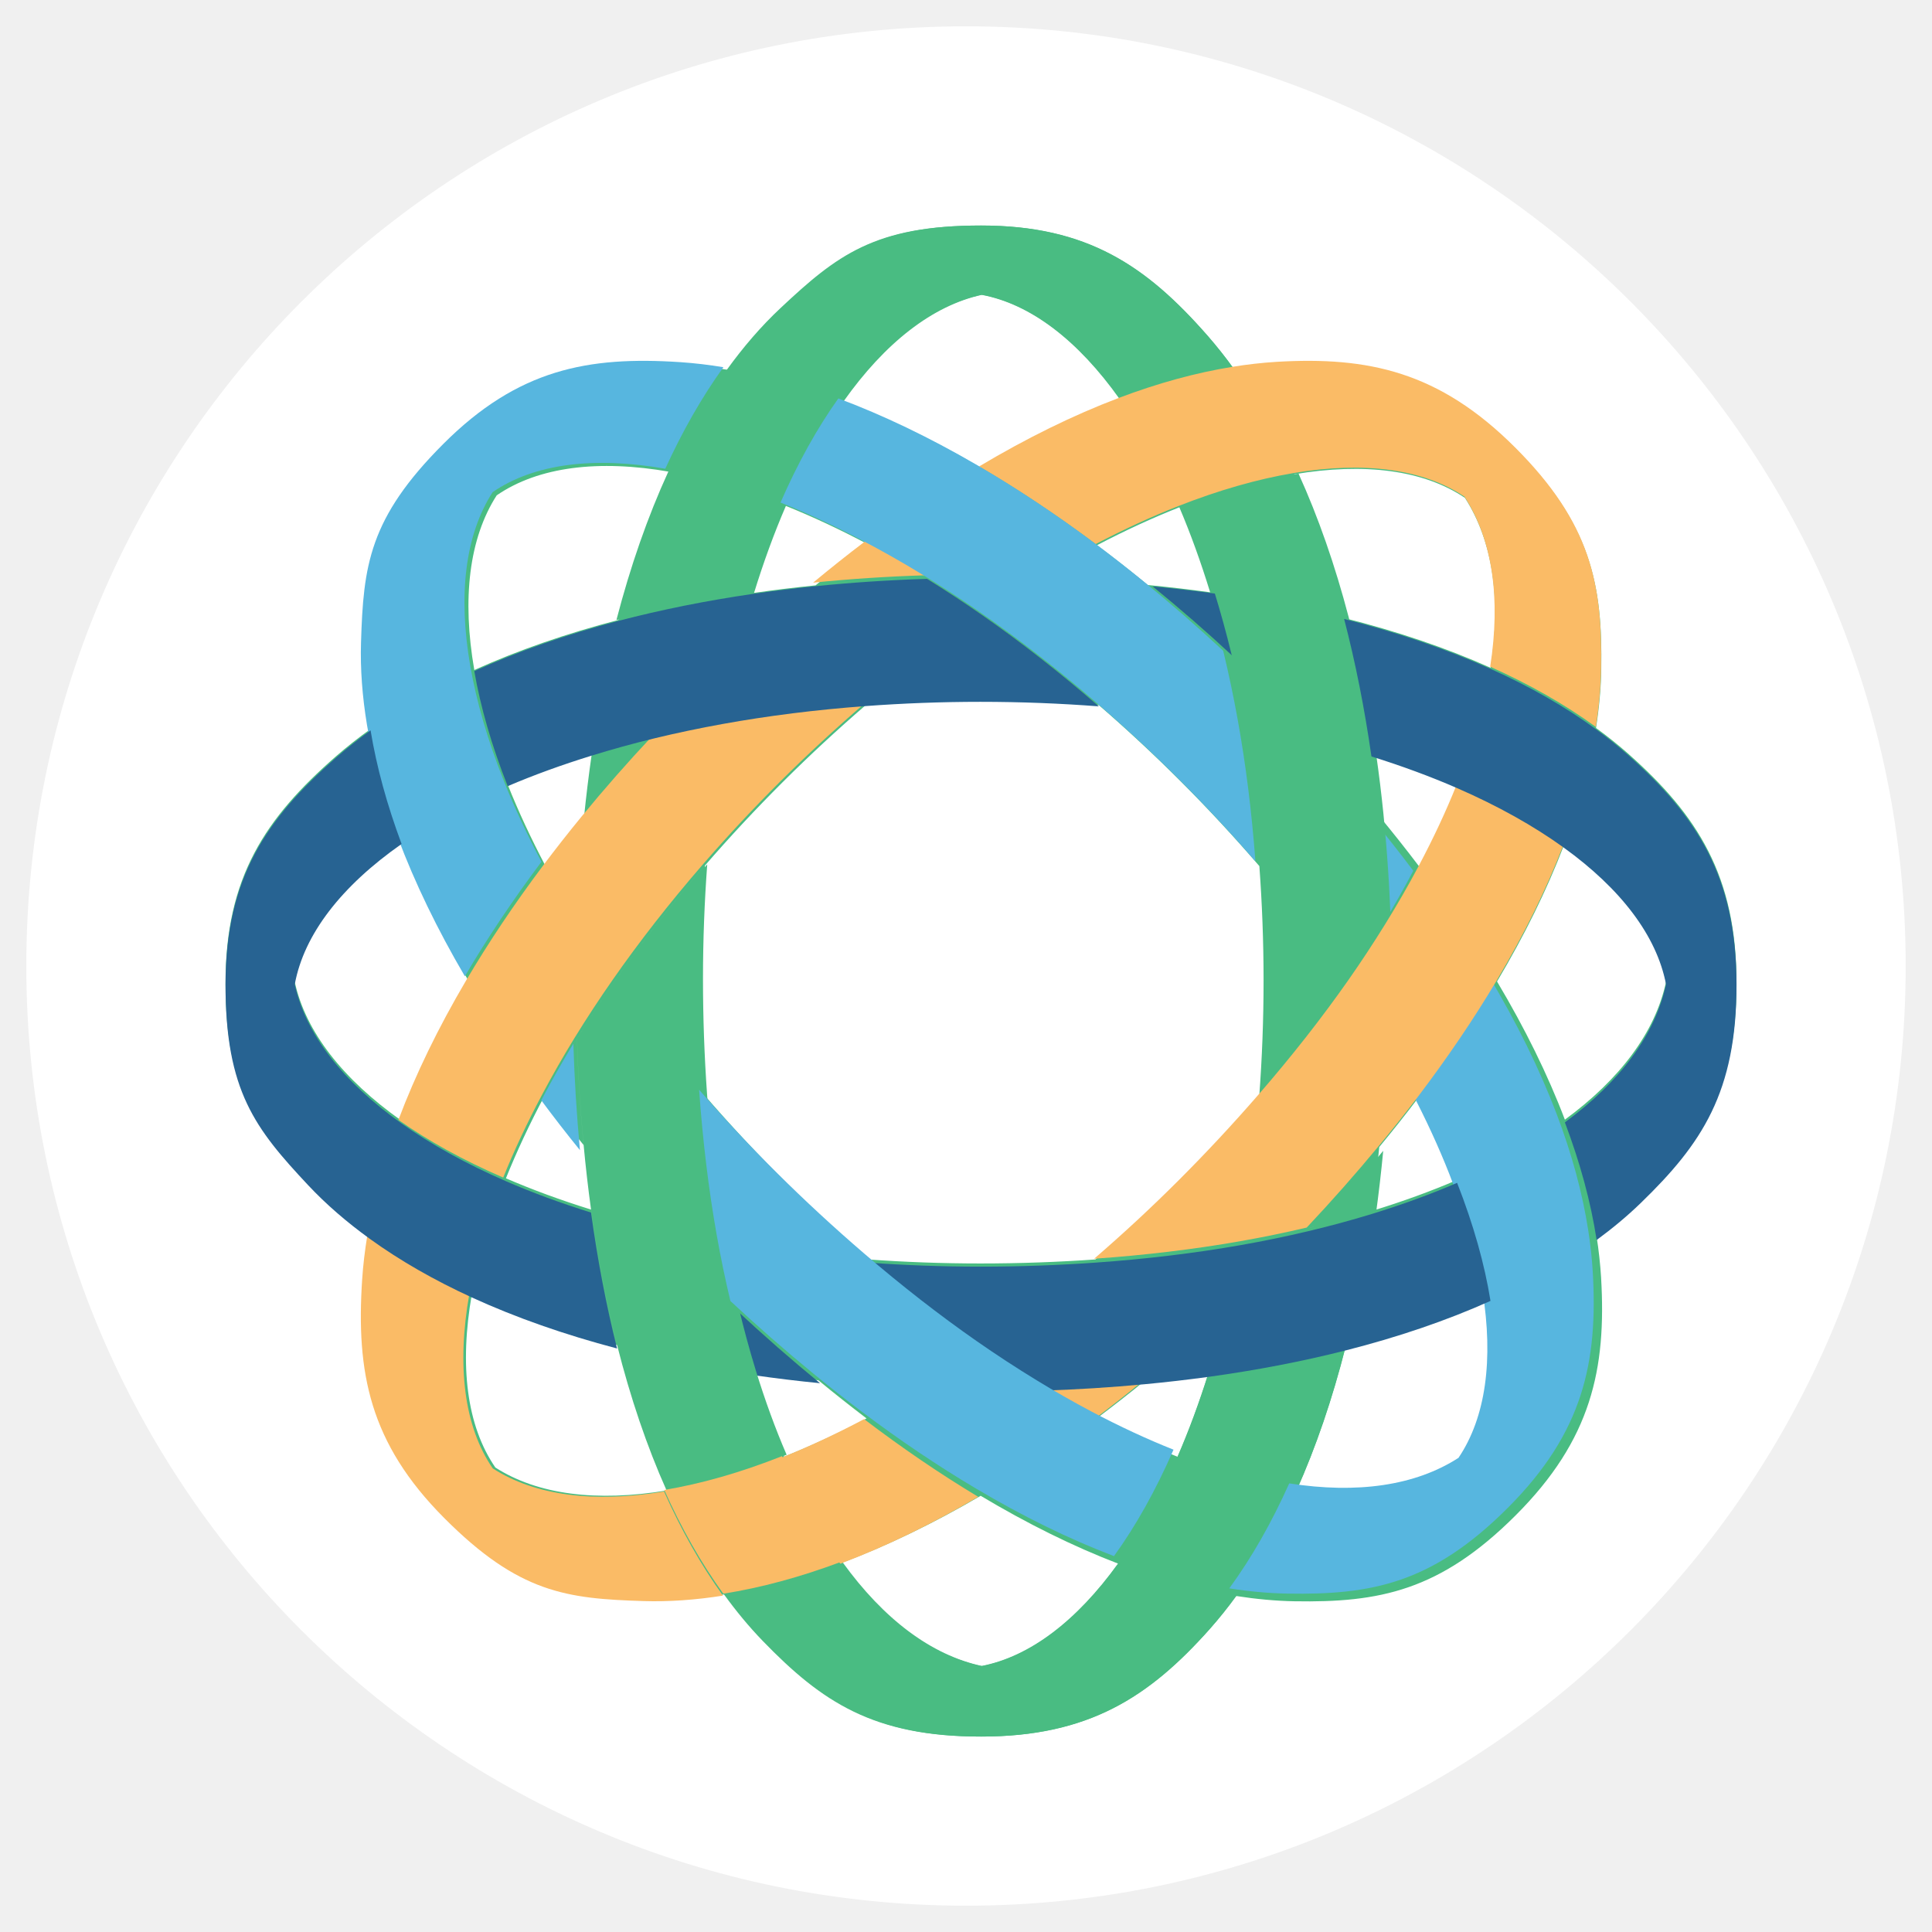
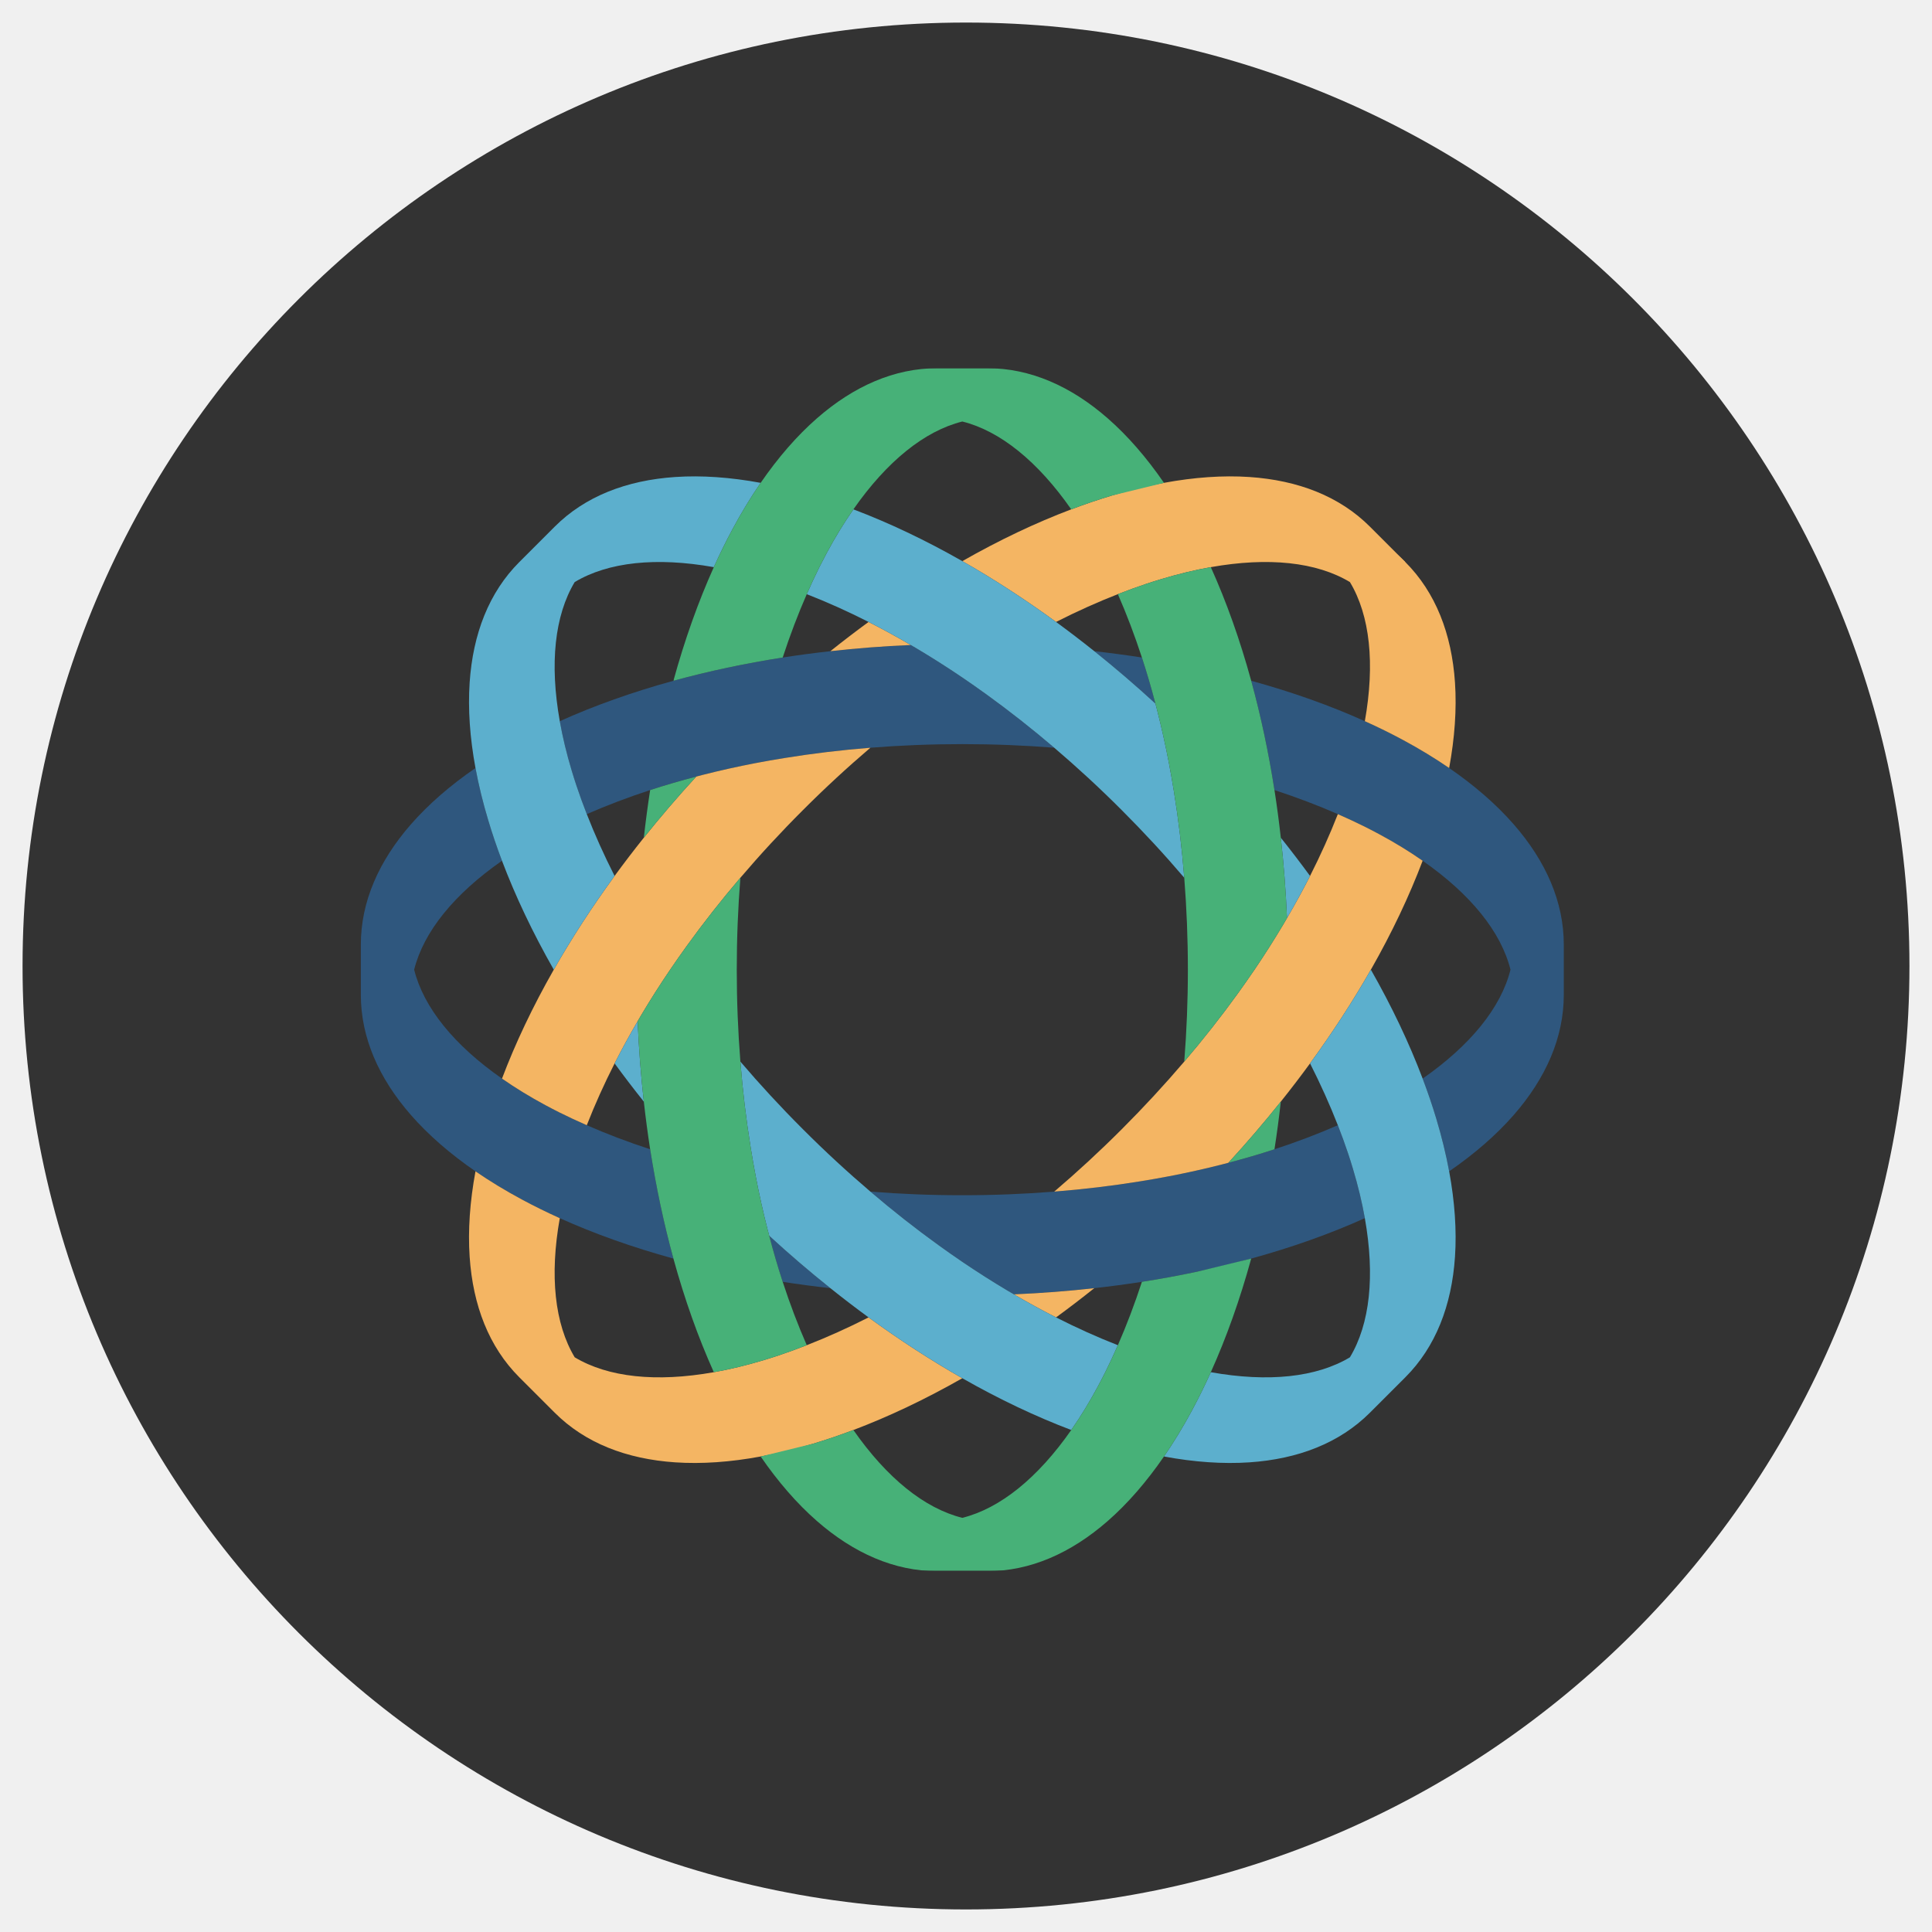
- <svg xmlns="http://www.w3.org/2000/svg" xmlns:xlink="http://www.w3.org/1999/xlink" width="257" height="257" viewBox="0 0 257 257">
+ <svg xmlns="http://www.w3.org/2000/svg" xmlns:xlink="http://www.w3.org/1999/xlink" width="257px" height="257px" viewBox="0 0 257 257" version="1.1">
  <defs>
-     <circle id="a" cx="128.5" cy="128.5" r="125" />
+     <circle id="path-1" cx="128.5" cy="128.5" r="125.5" />
+     <polygon id="path-3" points="0.579 0.979 77.439 0.979 77.439 160.94 0.579 160.94" />
  </defs>
-   <g fill="none" fill-rule="evenodd">
-     <circle cx="128" cy="128" r="125" fill="#FFF" transform="translate(.5 .5)" />
-     <mask id="b" fill="#fff">
-       <use xlink:href="#a" />
+   <g id="closeio/logo" stroke="none" stroke-width="1" fill="none" fill-rule="evenodd">
+     <mask id="mask-2" fill="white">
+       <use xlink:href="#path-1" />
    </mask>
-     <g fill-rule="nonzero" mask="url(#b)">
-       <path fill="#49BC82" d="M182.476 161.088c.393-2.83.725-5.667.996-8.51-2.995 3.627-6.178 7.236-9.538 10.81 2.96-.696 5.81-1.465 8.542-2.3zm-103.763-60.76c-.405 2.804-.748 5.618-1.03 8.438 3.017-3.683 6.155-7.263 9.41-10.736-2.817.678-5.61 1.445-8.38 2.298zm105.66 22.683c1.562-2.522 3.04-5.095 4.433-7.715-1.748-2.307-3.545-4.575-5.392-6.804.485 4.83.805 9.67.96 14.52zM72.47 145.703c1.647 2.207 3.367 4.412 5.16 6.608-.44-4.693-.733-9.4-.878-14.11-1.504 2.456-2.933 4.958-4.283 7.503zm88.296 36.976c-1.242 3.957-2.612 7.673-4.104 11.112-2.368 5.46-5.027 10.224-7.898 14.218-5.45 7.583-11.66 12.36-18.116 13.613-6.8-1.463-13.11-6.27-18.547-13.784-5.345 2.007-10.567 3.432-15.596 4.225 1.623 2.25 3.34 4.334 5.162 6.22 7.827 8.102 14.66 12.72 28.898 12.72s22.3-5.228 30.38-14.32c1.238-1.402 2.408-2.862 3.505-4.375 3-4.113 5.67-8.812 8.002-14.02 2.59-5.787 4.762-12.196 6.52-19.102-5.75 1.454-11.84 2.62-18.206 3.495zm-.12-138.02C152.51 35.358 144.635 30 130.565 30s-19.075 3.96-26.54 10.977c-2.546 2.394-4.922 5.156-7.133 8.228-2.88 4.003-5.47 8.548-7.76 13.56-2.722 5.957-5.017 12.567-6.87 19.704 5.703-1.49 11.738-2.694 18.045-3.603 1.273-4.127 2.688-7.997 4.235-11.567 2.3-5.312 4.882-9.968 7.67-13.908 5.51-7.784 11.83-12.742 18.437-14.18 6.552 1.217 12.852 6.098 18.36 13.878 5.15-1.95 10.185-3.34 15.054-4.128-1.072-1.485-2.21-2.92-3.413-4.303v-.002zm.33 34.13c-2.718-.376-5.485-.7-8.297-.97 3.623 2.975 7.15 6.068 10.57 9.275-.67-2.79-1.43-5.56-2.273-8.304zm-60.76 103.765c2.833.41 5.717.764 8.652 1.056-3.762-3.107-7.423-6.334-10.975-9.677.68 2.898 1.455 5.773 2.324 8.62zm112.768-12.598c-.113-1.814-.31-3.622-.592-5.417-.774-5.036-2.198-10.253-4.226-15.593-2.283-6.008-5.324-12.167-9.027-18.385-3.03 5.097-6.51 10.233-10.39 15.358 1.977 3.775 3.677 7.466 5.08 11.042 2.18 5.54 3.66 10.797 4.44 15.65 1.465 9.14.44 16.845-3.215 22.263-5.788 3.737-13.556 4.82-22.603 3.412-2.332 5.208-5.002 9.907-8.003 14.02 2.634.41 5.223.655 7.748.7 11.264.194 19.363-1.373 29.43-11.44 10.068-10.068 12.07-19.467 11.356-31.61zM91.137 48.53c-12.33-.822-21.687.956-31.636 10.906-9.948 9.95-10.688 16.286-11.003 26.527-.11 3.542.17 7.227.798 11.015.805 4.864 2.196 9.904 4.127 15.06 2.265 6.048 5.272 12.253 8.945 18.516 2.985-5.08 6.406-10.196 10.226-15.294-1.957-3.715-3.654-7.355-5.056-10.882-2.14-5.378-3.614-10.49-4.444-15.25-1.65-9.475-.698-17.513 2.98-23.237 5.546-3.807 13.547-4.795 23.058-3.124 2.29-5.013 4.882-9.558 7.763-13.56-1.907-.317-3.827-.543-5.756-.677zm92.28 59.96c-.277-2.726-.603-5.412-.982-8.05-.914-6.375-2.13-12.473-3.636-18.23-1.806-6.908-4.026-13.323-6.65-19.122-4.748.802-9.873 2.265-15.27 4.39 1.493 3.5 2.86 7.286 4.098 11.31.843 2.744 1.602 5.514 2.274 8.305.708 2.937 1.345 5.982 1.91 9.126 1.075 5.99 1.875 12.342 2.363 18.993.36 4.915.56 9.983.56 15.203 0 5.264-.202 10.37-.57 15.32 4.415-5.095 8.397-10.178 11.905-15.19 1.724-2.463 3.376-4.976 4.954-7.535-.154-4.848-.474-9.69-.958-14.52zm-83.2 74.063c-.87-2.847-1.645-5.722-2.326-8.62-.667-2.838-1.276-5.77-1.81-8.804-1.073-6.1-1.857-12.594-2.333-19.41-.357-5.092-.535-10.197-.536-15.304 0-5.255.202-10.348.564-15.28-4.426 5.112-8.406 10.23-11.93 15.29-1.773 2.54-3.47 5.133-5.092 7.773.15 4.806.445 9.516.88 14.11.274 2.91.6 5.78.988 8.59.87 6.297 2.027 12.324 3.464 18.017 1.768 7 3.965 13.492 6.585 19.35 4.862-.81 10.105-2.3 15.627-4.49-1.492-3.47-2.856-7.222-4.08-11.225zm15.2-110.17c-2.348 1.777-4.657 3.605-6.925 5.483 4.93-.495 9.876-.82 14.828-.97-2.584-1.59-5.22-3.095-7.903-4.512zM65.89 195.208c-3.806-5.543-4.795-13.545-3.123-23.057-5.013-2.288-9.56-4.88-13.56-7.76-.32 1.947-.553 3.87-.678 5.755-.82 12.33.957 21.688 10.906 31.636 9.95 9.95 16.286 10.69 26.528 11.005 3.394.105 6.918-.15 10.54-.722-2.933-4.06-5.548-8.682-7.835-13.796-9.276 1.54-17.147.56-22.78-3.06zm49.383-6.525c-3.75 1.977-7.42 3.683-10.976 5.094 2.317 5.387 4.938 10.1 7.804 14.06 5.996-2.25 12.145-5.23 18.35-8.862-5.038-3.01-10.112-6.454-15.177-10.292zm30.553.038c2.197-1.643 4.36-3.333 6.484-5.068-4.496.424-9.104.714-13.805.866 2.396 1.477 4.837 2.878 7.32 4.203zm-41.53 5.057c-5.52 2.19-10.765 3.68-15.627 4.49 2.286 5.114 4.9 9.736 7.834 13.796 5.03-.795 10.25-2.22 15.597-4.225-2.865-3.962-5.487-8.674-7.803-14.06zm97.267-134.124c-10.066-10.066-19.465-12.07-31.607-11.356-1.975.123-3.94.345-5.893.666-4.87.788-9.906 2.176-15.055 4.128-6.063 2.3-12.28 5.37-18.554 9.116 5.14 3.006 10.315 6.458 15.474 10.318 3.743-1.96 7.406-3.646 10.952-5.044 5.396-2.127 10.52-3.59 15.27-4.39 9.34-1.577 17.215-.58 22.722 3.137 3.738 5.788 4.82 13.556 3.412 22.603 5.208 2.332 9.907 5 14.02 8.003.413-2.635.656-5.225.7-7.75.195-11.264-1.372-19.362-11.44-29.43zm-7.774 44.966c-1.384 3.463-3.05 7.03-4.984 10.676-1.393 2.62-2.87 5.193-4.432 7.716-1.58 2.56-3.23 5.072-4.954 7.535-3.51 5.012-7.49 10.095-11.905 15.19-3.416 3.943-6.972 7.763-10.662 11.452-3.583 3.582-7.296 7.033-11.13 10.345 6.785-.474 13.253-1.254 19.33-2.32 2.978-.523 5.94-1.13 8.88-1.825 3.295-3.5 6.476-7.106 9.54-10.81 1.806-2.184 3.566-4.404 5.278-6.662 3.88-5.124 7.36-10.26 10.39-15.357 3.627-6.1 6.61-12.143 8.868-18.043-3.993-2.87-8.757-5.53-14.22-7.898zm-97.647-8.487c-3.034.545-6.052 1.177-9.05 1.897-3.255 3.473-6.393 7.053-9.41 10.736-1.743 2.128-3.44 4.294-5.09 6.494-3.82 5.098-7.24 10.214-10.227 15.293-3.68 6.26-6.7 12.468-8.973 18.517 3.94 2.788 8.595 5.37 13.908 7.672 1.435-3.576 3.168-7.27 5.17-11.04 1.35-2.544 2.778-5.047 4.282-7.503 1.622-2.64 3.32-5.233 5.092-7.773 3.524-5.06 7.504-10.18 11.93-15.29 6.615-7.64 13.78-14.787 21.44-21.38-6.68.49-13.057 1.293-19.07 2.376zm120.536 4.202c-1.402-1.236-2.862-2.405-4.376-3.502-4.113-3.003-8.812-5.672-14.02-8.004-5.893-2.64-12.432-4.845-19.485-6.62 1.504 5.757 2.72 11.855 3.635 18.23 4.047 1.26 7.846 2.657 11.354 4.18 5.46 2.367 10.225 5.026 14.218 7.896 7.582 5.45 12.36 11.662 13.612 18.117-1.442 6.702-6.126 12.93-13.454 18.312 2.028 5.34 3.452 10.557 4.226 15.593 2.122-1.553 4.095-3.19 5.887-4.923 8.102-7.826 12.72-14.66 12.72-28.898s-5.23-22.3-14.322-30.382zM78.62 160.9c-4.033-1.255-7.82-2.644-11.32-4.158-5.312-2.3-9.967-4.884-13.907-7.672-7.784-5.51-12.743-11.83-14.18-18.437 1.233-6.645 6.233-13.03 14.208-18.594-1.93-5.158-3.32-10.198-4.126-15.062-1.603 1.144-3.15 2.364-4.635 3.656-9.302 8.14-14.66 16.013-14.66 30.083 0 14.07 3.958 19.073 10.977 26.54 2.394 2.545 5.156 4.922 8.228 7.132 4.003 2.88 8.548 5.47 13.56 7.76 5.85 2.673 12.33 4.934 19.318 6.767-1.437-5.693-2.594-11.72-3.464-18.018zm52.093-79.156c-2.42-1.684-4.884-3.3-7.393-4.848-5.056.157-10.007.483-14.828.97-2.775.28-5.504.614-8.186 1-6.306.91-12.342 2.115-18.044 3.603-6.926 1.806-13.358 4.03-19.17 6.66.83 4.756 2.305 9.87 4.444 15.248 3.462-1.474 7.202-2.826 11.177-4.05 2.688-.828 5.478-1.6 8.38-2.298 2.915-.702 5.934-1.336 9.05-1.897 6.014-1.083 12.392-1.887 19.07-2.376 4.914-.36 9.983-.56 15.203-.56 5.42 0 10.673.216 15.76.603-5.17-4.478-10.346-8.5-15.462-12.056zm63.118 75.216c-3.506 1.51-7.3 2.89-11.354 4.128-2.82.86-5.67 1.627-8.542 2.3-2.862.675-5.818 1.288-8.88 1.825-6.078 1.067-12.545 1.847-19.332 2.322-4.938.345-10.04.535-15.306.535-5.098 0-10.046-.188-14.84-.528 5.036 4.362 10.062 8.3 15.018 11.776 2.584 1.812 5.222 3.546 7.91 5.2 4.702-.153 9.31-.443 13.806-.867 2.826-.264 5.645-.588 8.456-.972 6.366-.875 12.457-2.04 18.206-3.495 6.982-1.766 13.455-3.958 19.297-6.572-.78-4.853-2.26-10.11-4.44-15.65zm-48.004 31.76c-2.484-1.325-4.925-2.726-7.32-4.202-2.69-1.653-5.328-3.387-7.912-5.2-4.956-3.476-9.982-7.414-15.02-11.777-3.953-3.424-7.783-6.99-11.48-10.687-3.584-3.584-7.035-7.297-10.348-11.132.477 6.816 1.26 13.31 2.334 19.41.534 3.034 1.143 5.966 1.812 8.803 3.553 3.344 7.214 6.57 10.976 9.676 2.1 1.733 4.236 3.425 6.405 5.072 5.064 3.84 10.14 7.283 15.178 10.293 6.194 3.7 12.328 6.74 18.314 9.033 2.87-3.994 5.53-8.758 7.898-14.218-3.514-1.404-7.136-3.1-10.836-5.07zm19.335-92.5c-.546-3.062-1.183-6.105-1.91-9.127-3.42-3.207-6.947-6.3-10.57-9.275-2.212-1.814-4.463-3.58-6.752-5.295-5.16-3.86-10.335-7.312-15.474-10.318-6.17-3.607-12.282-6.572-18.243-8.813-2.787 3.94-5.37 8.596-7.67 13.908 3.524 1.414 7.162 3.12 10.877 5.084 2.6 1.374 5.236 2.87 7.903 4.51 2.444 1.505 4.91 3.126 7.394 4.85 5.116 3.555 10.293 7.578 15.46 12.056 7.63 6.61 14.764 13.766 21.35 21.414-.49-6.652-1.287-13.003-2.364-18.996z" />
-       <path fill="#49BC82" d="M183.002 161.676c.394-2.857.726-5.722.998-8.593-3 3.662-6.19 7.307-9.557 10.917 2.967-.704 5.82-1.48 8.56-2.324M79.03 100.32c-.404 2.832-.748 5.673-1.03 8.52 3.022-3.717 6.167-7.333 9.43-10.84-2.824.685-5.624 1.46-8.4 2.32" />
-       <path fill="#57B6DF" d="M183.58 123.58c1.558-2.534 3.032-5.117 4.42-7.748-1.743-2.316-3.535-4.594-5.376-6.832.483 4.847.802 9.71.957 14.58M72 146.365c1.643 2.216 3.358 4.43 5.146 6.634-.44-4.713-.73-9.438-.875-14.17-1.5 2.468-2.924 4.98-4.27 7.536" />
-       <path fill="#49BC82" d="M160.74 182.68c-1.246 3.955-2.62 7.67-4.117 11.11-2.374 5.46-5.042 10.224-7.92 14.218-5.467 7.583-11.697 12.36-18.172 13.613-6.818-1.463-13.15-6.27-18.6-13.784-5.363 2.007-10.6 3.432-15.645 4.225 1.63 2.25 3.35 4.334 5.177 6.22 7.85 8.102 14.705 12.72 28.985 12.72s22.367-5.228 30.472-14.32c1.24-1.402 2.413-2.862 3.514-4.375 3.01-4.113 5.688-8.812 8.026-14.02 2.597-5.787 4.777-12.196 6.54-19.102-5.766 1.454-11.874 2.62-18.26 3.495m-.12-138.02C152.458 35.358 144.56 30 130.448 30c-14.11 0-19.132 3.96-26.618 10.977-2.556 2.394-4.94 5.156-7.156 8.228-2.89 4.003-5.488 8.548-7.785 13.56-2.73 5.957-5.033 12.567-6.89 19.704 5.72-1.49 11.772-2.694 18.098-3.603 1.277-4.127 2.696-7.997 4.247-11.567 2.307-5.312 4.897-9.968 7.694-13.908 5.523-7.784 11.863-12.742 18.49-14.18 6.572 1.217 12.89 6.098 18.415 13.878 5.165-1.95 10.216-3.34 15.1-4.128-1.077-1.485-2.22-2.92-3.425-4.303" />
-       <path fill="#276392" d="M161.704 78.972c-2.746-.377-5.54-.702-8.38-.972 3.66 2.98 7.22 6.08 10.676 9.293-.68-2.797-1.445-5.572-2.296-8.32m-61.358 103.97c2.86.41 5.774.765 8.738 1.057-3.8-3.112-7.496-6.345-11.084-9.695.687 2.903 1.47 5.784 2.347 8.637" />
-       <path fill="#57B6DF" d="M211.87 169.11c-.112-1.806-.31-3.607-.59-5.395-.77-5.016-2.19-10.212-4.21-15.53-2.273-5.983-5.303-12.117-8.992-18.31-3.018 5.076-6.483 10.192-10.346 15.295 1.968 3.76 3.66 7.437 5.06 10.998 2.17 5.518 3.645 10.753 4.42 15.587 1.46 9.103.44 16.776-3.2 22.172-5.767 3.722-13.505 4.8-22.516 3.398-2.323 5.187-4.983 9.867-7.972 13.963 2.625.41 5.203.653 7.72.697 11.22.194 19.286-1.367 29.314-11.393 10.03-10.027 12.024-19.388 11.312-31.48M90.497 48.175c-12.283-.817-21.602.954-31.513 10.863-9.91 9.908-10.647 16.22-10.96 26.42-.11 3.526.17 7.196.793 10.97.802 4.843 2.188 9.863 4.11 14.998 2.258 6.024 5.253 12.203 8.91 18.44 2.976-5.06 6.383-10.154 10.188-15.23-1.95-3.7-3.64-7.327-5.037-10.84-2.13-5.355-3.6-10.448-4.426-15.186-1.645-9.438-.695-17.443 2.97-23.144 5.522-3.793 13.493-4.776 22.967-3.113 2.28-4.992 4.86-9.518 7.73-13.506-1.9-.316-3.812-.54-5.733-.674" />
-       <path fill="#49BC82" d="M184.037 108.343c-.276-2.723-.603-5.406-.983-8.04-.917-6.367-2.14-12.456-3.65-18.206-1.81-6.9-4.038-13.306-6.67-19.097-4.766.8-9.91 2.262-15.325 4.385 1.497 3.495 2.87 7.276 4.11 11.295.847 2.74 1.608 5.506 2.283 8.293.71 2.934 1.35 5.975 1.916 9.114 1.08 5.984 1.88 12.327 2.372 18.97.36 4.908.56 9.97.56 15.183 0 5.257-.202 10.357-.57 15.3 4.43-5.09 8.426-10.165 11.947-15.17 1.728-2.46 3.386-4.97 4.97-7.526-.155-4.843-.476-9.68-.962-14.5m-83.492 73.963c-.872-2.843-1.65-5.714-2.333-8.608-.67-2.835-1.282-5.762-1.817-8.793-1.077-6.092-1.864-12.576-2.34-19.382-.36-5.088-.54-10.186-.54-15.285 0-5.248.202-10.335.566-15.26-4.442 5.104-8.436 10.216-11.973 15.27-1.78 2.537-3.483 5.126-5.11 7.763.15 4.8.446 9.503.88 14.092.277 2.907.605 5.77.994 8.577.873 6.29 2.034 12.31 3.476 17.995 1.774 6.992 3.98 13.474 6.608 19.323 4.88-.807 10.142-2.296 15.683-4.484-1.496-3.466-2.864-7.21-4.094-11.21" />
-       <path fill="#FABB66" d="M115.092 72c-2.35 1.784-4.66 3.62-6.928 5.506 4.932-.497 9.88-.823 14.834-.975-2.585-1.595-5.222-3.106-7.906-4.53M65.545 195.33c-3.808-5.566-4.797-13.6-3.124-23.15-5.015-2.3-9.562-4.902-13.566-7.795-.318 1.956-.552 3.886-.678 5.78-.82 12.38.96 21.776 10.912 31.765 9.953 9.99 16.293 10.732 26.538 11.05 3.396.104 6.92-.152 10.545-.726-2.933-4.077-5.55-8.718-7.837-13.853-9.28 1.546-17.153.562-22.788-3.072m49.402-6.552c-3.75 1.985-7.423 3.698-10.98 5.115 2.318 5.41 4.94 10.142 7.807 14.12 5.998-2.26 12.15-5.252 18.357-8.9-5.04-3.022-10.115-6.48-15.183-10.334m30.566.038c2.198-1.65 4.36-3.347 6.487-5.09-4.5.426-9.108.717-13.81.87 2.396 1.483 4.838 2.89 7.323 4.22" />
-       <path fill="#FABB66" d="M104.023 193.703c-5.535 2.19-10.79 3.684-15.664 4.492 2.29 5.117 4.912 9.742 7.852 13.805 5.04-.795 10.276-2.22 15.634-4.228-2.873-3.964-5.5-8.68-7.823-14.07m97.495-134.207c-10.09-10.074-19.51-12.08-31.683-11.364-1.978.123-3.95.346-5.906.667-4.882.788-9.93 2.178-15.09 4.13-6.078 2.3-12.31 5.374-18.598 9.122 5.15 3.007 10.34 6.46 15.51 10.323 3.752-1.96 7.423-3.65 10.978-5.047 5.408-2.128 10.545-3.59 15.306-4.393 9.362-1.578 17.255-.58 22.775 3.14 3.748 5.79 4.833 13.563 3.42 22.616 5.22 2.333 9.93 5.004 14.055 8.008.413-2.638.656-5.23.7-7.756.196-11.27-1.375-19.374-11.467-29.447m-7.793 44.994c-1.386 3.464-3.057 7.034-4.995 10.682-1.395 2.622-2.877 5.197-4.442 7.72-1.583 2.56-3.238 5.076-4.966 7.54-3.516 5.016-7.508 10.102-11.932 15.2-3.424 3.946-6.99 7.768-10.687 11.46-3.592 3.585-7.314 7.038-11.158 10.352 6.803-.474 13.285-1.255 19.378-2.322 2.984-.523 5.952-1.132 8.9-1.825 3.302-3.504 6.49-7.11 9.56-10.82 1.812-2.183 3.576-4.405 5.293-6.663 3.888-5.128 7.374-10.268 10.41-15.368 3.638-6.104 6.627-12.15 8.89-18.055-4-2.87-8.776-5.532-14.25-7.9M95.85 95.997c-3.04.545-6.066 1.177-9.07 1.898-3.263 3.475-6.41 7.058-9.433 10.742-1.747 2.13-3.448 4.297-5.103 6.5-3.828 5.1-7.257 10.22-10.25 15.3-3.69 6.267-6.715 12.477-8.994 18.53 3.95 2.79 8.615 5.374 13.94 7.676 1.438-3.577 3.175-7.272 5.18-11.046 1.354-2.546 2.786-5.05 4.294-7.508 1.626-2.64 3.328-5.235 5.104-7.777 3.532-5.064 7.522-10.185 11.958-15.3 6.63-7.645 13.813-14.795 21.49-21.393-6.694.49-13.088 1.295-19.116 2.378" />
-       <path fill="#276392" d="M216.68 100.522c-1.402-1.242-2.862-2.415-4.376-3.515-4.113-3.013-8.812-5.692-14.02-8.032-5.893-2.648-12.432-4.862-19.485-6.642 1.504 5.777 2.72 11.896 3.635 18.293 4.047 1.266 7.846 2.667 11.354 4.194 5.46 2.376 10.225 5.045 14.218 7.925 7.582 5.47 12.36 11.703 13.612 18.18-1.442 6.726-6.126 12.977-13.454 18.377 2.028 5.36 3.452 10.594 4.226 15.648 2.122-1.558 4.095-3.202 5.887-4.94 8.102-7.854 12.72-14.712 12.72-29s-5.23-22.38-14.322-30.488M78.62 161.298c-4.033-1.258-7.82-2.652-11.318-4.172-5.314-2.31-9.97-4.9-13.91-7.7-7.783-5.527-12.742-11.87-14.18-18.5 1.234-6.668 6.234-13.077 14.21-18.66-1.932-5.174-3.323-10.233-4.128-15.113-1.603 1.147-3.15 2.372-4.635 3.67C35.357 108.988 30 116.89 30 131.01c0 14.12 3.958 19.14 10.977 26.633 2.394 2.555 5.156 4.94 8.228 7.157 4.003 2.89 8.548 5.492 13.56 7.79 5.85 2.68 12.33 4.95 19.318 6.79-1.437-5.713-2.594-11.762-3.464-18.082m52.094-79.433c-2.42-1.69-4.885-3.312-7.394-4.865-5.056.157-10.007.485-14.828.973-2.775.282-5.504.616-8.186 1.004C94 79.89 87.964 81.1 82.262 82.592c-6.926 1.814-13.358 4.046-19.17 6.684.83 4.774 2.305 9.906 4.444 15.303 3.462-1.48 7.202-2.838 11.177-4.066 2.688-.83 5.478-1.604 8.38-2.306 2.915-.704 5.934-1.34 9.05-1.903 6.014-1.087 12.392-1.894 19.07-2.385 4.914-.362 9.983-.56 15.203-.56 5.42 0 10.673.214 15.76.604-5.17-4.494-10.346-8.532-15.462-12.1m63.117 75.48c-3.506 1.518-7.3 2.902-11.354 4.144-2.82.862-5.67 1.633-8.542 2.31-2.862.676-5.818 1.29-8.88 1.83-6.078 1.07-12.545 1.853-19.332 2.33-4.938.346-10.04.536-15.306.536-5.098 0-10.046-.188-14.84-.53 5.036 4.378 10.062 8.33 15.018 11.818 2.584 1.82 5.222 3.56 7.91 5.218 4.702-.153 9.31-.445 13.806-.87 2.826-.265 5.645-.59 8.456-.976 6.366-.878 12.457-2.048 18.206-3.507 6.982-1.772 13.455-3.973 19.297-6.596-.78-4.87-2.26-10.144-4.44-15.705" />
-       <path fill="#57B6DF" d="M145.236 187.79c-2.49-1.32-4.94-2.716-7.343-4.186-2.696-1.647-5.342-3.374-7.934-5.18-4.972-3.462-10.013-7.384-15.065-11.73-3.966-3.41-7.808-6.96-11.518-10.645-3.593-3.57-7.055-7.27-10.377-11.088.478 6.788 1.264 13.255 2.34 19.33.536 3.024 1.147 5.943 1.818 8.77 3.564 3.33 7.236 6.543 11.01 9.636 2.106 1.728 4.248 3.413 6.423 5.053 5.08 3.825 10.17 7.255 15.225 10.253 6.212 3.686 12.365 6.714 18.37 8.997 2.878-3.977 5.546-8.722 7.92-14.16-3.524-1.4-7.157-3.09-10.87-5.05m19.394-92.134c-.55-3.048-1.188-6.08-1.916-9.09-3.432-3.193-6.968-6.274-10.604-9.237-2.218-1.808-4.475-3.567-6.77-5.275-5.175-3.845-10.367-7.283-15.522-10.277-6.187-3.593-12.32-6.546-18.297-8.778-2.797 3.924-5.387 8.56-7.694 13.853 3.534 1.407 7.184 3.106 10.91 5.063 2.608 1.37 5.252 2.858 7.927 4.494 2.45 1.498 4.926 3.112 7.416 4.83 5.13 3.54 10.323 7.547 15.507 12.007 7.65 6.583 14.808 13.71 21.413 21.33-.49-6.627-1.29-12.953-2.37-18.922" />
+     <use id="Mask" fill="#333333" xlink:href="#path-1" />
+     <g id="close-io-logo-icon" mask="url(#mask-2)">
+       <g transform="translate(48, 48)">
+         <path d="M160.02,84.324 L160.02,77.655 C160.02,71.964 157.638,66.55 153.353,61.649 C151.028,58.991 148.14,56.483 144.772,54.164 C142.868,52.857 140.812,51.609 138.615,50.425 C137.004,49.559 135.317,48.727 133.555,47.934 C128.967,45.865 123.898,44.057 118.439,42.559 C119.078,44.878 119.656,47.267 120.177,49.719 C120.687,52.122 121.14,54.583 121.533,57.097 C124.474,58.059 127.29,59.128 129.964,60.297 C131.207,60.843 132.424,61.408 133.604,61.998 C134.235,62.313 134.849,62.633 135.453,62.958 C137.553,64.087 139.488,65.272 141.244,66.5 C147.62,70.947 151.674,75.955 152.93,80.989 C151.674,86.023 147.62,91.029 141.244,95.478 C141.928,97.284 142.536,99.064 143.061,100.817 C143.779,103.206 144.349,105.543 144.772,107.814 C148.14,105.495 151.028,102.987 153.353,100.329 C157.638,95.427 160.02,90.014 160.02,84.324" id="Fill-1" fill="#2F577E" />
+         <path d="M62.457,123.355 C59.72,121.172 57.002,118.846 54.324,116.385 C54.872,118.479 55.469,120.525 56.118,122.513 C58.196,122.837 60.311,123.115 62.457,123.355" id="Fill-2" fill="#2F577E" />
+         <path d="M76.83,117.626 C77.888,118.39 78.948,119.134 80.011,119.856 C82.034,121.227 84.064,122.518 86.096,123.726 C86.354,123.879 86.614,124.027 86.871,124.177 C90.509,124.023 94.078,123.747 97.565,123.355 C99.711,123.115 101.826,122.837 103.9,122.513 C106.416,122.119 108.878,121.665 111.281,121.155 C113.733,120.635 116.12,120.054 118.439,119.419 C123.898,117.92 128.967,116.112 133.555,114.044 C133.181,111.932 132.65,109.728 131.963,107.442 C131.766,106.786 131.559,106.127 131.336,105.458 C130.918,104.206 130.459,102.946 129.964,101.68 C127.29,102.85 124.474,103.92 121.533,104.88 C119.546,105.529 117.501,106.127 115.406,106.675 C115.115,106.752 114.824,106.831 114.533,106.904 C112.24,107.486 109.895,108.011 107.492,108.471 C106.23,108.714 104.954,108.936 103.667,109.145 C99.954,109.744 96.141,110.204 92.239,110.511 C88.238,110.831 84.151,110.994 80.011,110.994 C75.869,110.994 71.784,110.831 67.783,110.511 C70.756,113.051 73.782,115.426 76.83,117.626" id="Fill-3" fill="#2F577E" />
+         <path d="M28.057,54.535 C28.254,55.192 28.463,55.852 28.686,56.52 C29.102,57.771 29.563,59.032 30.057,60.297 C32.732,59.128 35.546,58.059 38.485,57.097 C40.474,56.449 42.519,55.852 44.616,55.303 C44.905,55.225 45.196,55.148 45.487,55.074 C47.779,54.492 50.127,53.967 52.528,53.507 C53.79,53.265 55.066,53.041 56.353,52.835 C60.066,52.233 63.881,51.775 67.783,51.466 C71.784,51.148 75.869,50.985 80.011,50.985 C84.151,50.985 88.238,51.148 92.239,51.466 C89.264,48.928 86.24,46.553 83.192,44.351 C82.134,43.589 81.073,42.843 80.011,42.123 C77.986,40.75 75.956,39.461 73.924,38.253 C73.665,38.098 73.408,37.951 73.151,37.801 C69.51,37.954 65.94,38.232 62.457,38.622 C60.311,38.862 58.196,39.141 56.118,39.465 C53.604,39.86 51.144,40.313 48.741,40.822 C46.289,41.343 43.898,41.924 41.579,42.559 C36.124,44.057 31.055,45.865 26.465,47.934 C26.839,50.046 27.368,52.249 28.057,54.535" id="Fill-4" fill="#2F577E" />
+         <path d="M97.565,38.622 C100.3,40.806 103.018,43.133 105.698,45.594 C105.148,43.498 104.551,41.453 103.9,39.465 C101.826,39.141 99.711,38.862 97.565,38.622" id="Fill-5" fill="#2F577E" />
+         <path d="M7.092,80.989 C8.348,75.955 12.401,70.947 18.776,66.5 C18.09,64.694 17.486,62.914 16.961,61.16 C16.239,58.771 15.671,56.434 15.25,54.164 C11.88,56.483 8.992,58.991 6.667,61.649 C2.383,66.55 0,71.964 0,77.655 L0,84.324 C0,90.014 2.383,95.427 6.667,100.329 C8.992,102.987 11.88,105.495 15.25,107.814 C17.152,109.121 19.209,110.369 21.407,111.551 C23.016,112.42 24.705,113.25 26.465,114.044 C31.055,116.112 36.124,117.92 41.579,119.419 C40.944,117.1 40.364,114.71 39.843,112.259 C39.335,109.857 38.88,107.396 38.485,104.88 C35.546,103.92 32.732,102.85 30.057,101.68 C28.815,101.135 27.597,100.571 26.416,99.98 C25.785,99.664 25.173,99.345 24.569,99.021 C22.467,97.89 20.533,96.705 18.776,95.478 C12.401,91.029 8.348,86.023 7.092,80.989" id="Fill-6" fill="#2F577E" />
+         <path d="M97.565,123.355 C94.078,123.747 90.509,124.023 86.871,124.177 C88.743,125.27 90.611,126.298 92.479,127.244 C94.178,126.003 95.877,124.705 97.565,123.355" id="Fill-7" fill="#F4B563" />
+         <path d="M138.944,26.77 L134.229,22.055 C130.204,18.031 124.691,15.888 118.196,15.452 C114.673,15.215 110.858,15.486 106.835,16.229 C104.565,16.65 102.226,17.219 99.839,17.937 C98.086,18.465 96.305,19.07 94.5,19.755 C89.791,21.536 84.929,23.84 80.011,26.643 C82.098,27.831 84.198,29.111 86.3,30.476 C88.359,31.813 90.422,33.235 92.479,34.733 C95.238,33.333 97.982,32.099 100.702,31.036 C101.966,30.541 103.227,30.082 104.478,29.664 C105.148,29.441 105.807,29.233 106.465,29.036 C108.75,28.348 110.952,27.818 113.066,27.443 C120.717,26.081 127.124,26.757 131.57,29.428" id="Fill-8" fill="#F4B563" />
+         <path d="M131.57,29.428 C134.244,33.876 134.917,40.282 133.555,47.934 C135.317,48.727 137.004,49.559 138.615,50.425 C140.812,51.609 142.868,52.857 144.772,54.164 C145.512,50.141 145.785,46.328 145.547,42.803 C145.112,36.308 142.966,30.796 138.944,26.77 C138.15,25.978 137.297,25.26 136.39,24.609" id="Fill-9" fill="#F4B563" />
+         <path d="M103.667,109.145 C104.954,108.936 106.23,108.714 107.492,108.471 C109.895,108.011 112.24,107.486 114.533,106.904 C114.824,106.831 115.115,106.752 115.406,106.675 C117.867,103.997 120.192,101.279 122.377,98.543 C123.726,96.855 125.023,95.157 126.266,93.456 C127.764,91.4 129.184,89.337 130.523,87.279 C131.887,85.177 133.168,83.08 134.358,80.989 C137.159,76.069 139.463,71.208 141.244,66.5 C139.488,65.272 137.553,64.087 135.453,62.958 C134.849,62.633 134.235,62.313 133.604,61.998 C132.424,61.408 131.207,60.843 129.964,60.297 C128.899,63.017 127.664,65.763 126.266,68.522 C125.318,70.388 124.291,72.257 123.199,74.129 C123.048,74.387 122.9,74.646 122.747,74.903 C121.539,76.935 120.249,78.965 118.878,80.989 C118.152,82.052 117.412,83.112 116.649,84.171 C114.446,87.219 112.072,90.243 109.532,93.218 C106.928,96.273 104.153,99.278 101.225,102.206 C98.3,105.134 95.295,107.907 92.239,110.511 C96.141,110.204 99.954,109.744 103.667,109.145" id="Fill-10" fill="#F4B563" />
+         <path d="M62.457,38.622 C65.94,38.232 69.51,37.954 73.151,37.801 C71.277,36.707 69.409,35.681 67.541,34.733 C65.842,35.975 64.146,37.273 62.457,38.622" id="Fill-11" fill="#F4B563" />
+         <path d="M28.448,132.551 C25.778,128.101 25.101,121.693 26.465,114.044 C24.705,113.25 23.016,112.42 21.407,111.551 C19.209,110.369 17.152,109.121 15.25,107.814 C14.506,111.838 14.237,115.651 14.473,119.175 C14.91,125.671 17.052,131.183 21.077,135.209 L25.793,139.922 C29.816,143.946 35.329,146.089 41.824,146.526 C45.349,146.763 49.162,146.493 53.185,145.748 C55.456,145.328 57.794,144.759 60.183,144.04 C61.936,143.513 63.715,142.908 65.521,142.224 C70.229,140.441 75.091,138.137 80.011,135.336 C77.922,134.146 75.822,132.865 73.719,131.502 C71.663,130.164 69.6,128.743 67.541,127.244 C64.784,128.646 62.038,129.88 59.318,130.943 C58.052,131.436 56.791,131.897 55.542,132.314 C54.872,132.538 54.213,132.745 53.557,132.943 C51.27,133.63 49.068,134.159 46.954,134.535 C39.303,135.897 32.898,135.221 28.448,132.551" id="Fill-12" fill="#F4B563" />
+         <path d="M24.569,99.021 C25.173,99.345 25.785,99.664 26.416,99.98 C27.597,100.571 28.815,101.135 30.057,101.68 C31.119,98.961 32.354,96.216 33.756,93.456 C34.702,91.59 35.729,89.721 36.821,87.849 C36.972,87.592 37.121,87.333 37.273,87.075 C38.481,85.044 39.771,83.012 41.145,80.989 C41.866,79.926 42.61,78.866 43.373,77.808 C45.574,74.76 47.948,71.736 50.488,68.761 C53.093,65.705 55.865,62.701 58.797,59.774 C61.72,56.844 64.727,54.071 67.783,51.466 C63.881,51.775 60.066,52.233 56.353,52.835 C55.066,53.041 53.79,53.265 52.528,53.507 C50.127,53.967 47.779,54.492 45.487,55.074 C45.196,55.148 44.905,55.225 44.616,55.303 C42.153,57.981 39.828,60.698 37.643,63.435 C36.294,65.123 34.997,66.821 33.754,68.522 C32.256,70.578 30.836,72.64 29.496,74.698 C28.133,76.802 26.852,78.898 25.664,80.989 C22.861,85.908 20.557,90.77 18.776,95.478 C20.533,96.705 22.467,97.89 24.569,99.021" id="Fill-13" fill="#F4B563" />
+         <path d="M37.643,98.543 C37.254,95.06 36.974,91.488 36.821,87.849 C35.729,89.721 34.702,91.59 33.756,93.456 C34.997,95.157 36.294,96.855 37.643,98.543" id="Fill-14" fill="#5CAFCD" />
+         <path d="M28.448,29.428 C32.898,26.757 39.305,26.081 46.954,27.444 C47.747,25.684 48.58,23.996 49.447,22.385 C50.63,20.187 51.876,18.131 53.185,16.229 C49.162,15.486 45.349,15.215 41.824,15.452 C35.329,15.888 29.816,18.031 25.793,22.055 C24.999,22.85 24.282,23.704 23.63,24.609 C24.282,23.704 24.999,22.85 25.793,22.055 L21.077,26.77 C17.052,30.796 14.91,36.308 14.473,42.803 C14.237,46.328 14.506,50.141 15.25,54.164 C15.671,56.434 16.239,58.771 16.961,61.16 C17.486,62.914 18.09,64.694 18.776,66.5 C20.557,71.208 22.861,76.069 25.664,80.989 C26.852,78.898 28.133,76.802 29.496,74.698 C30.836,72.64 32.256,70.578 33.754,68.522 C32.354,65.763 31.119,63.017 30.057,60.297 C29.563,59.032 29.102,57.771 28.686,56.52 C28.463,55.852 28.254,55.192 28.057,54.535 C27.368,52.249 26.839,50.046 26.465,47.934 C25.101,40.283 25.778,33.876 28.448,29.428" id="Fill-15" fill="#5CAFCD" />
+         <path d="M122.377,63.435 C122.768,66.919 123.044,70.489 123.199,74.129 C124.291,72.257 125.318,70.388 126.266,68.522 C125.023,66.821 123.726,65.123 122.377,63.435" id="Fill-16" fill="#5CAFCD" />
+         <path d="M108.165,57.333 C107.956,56.044 107.734,54.769 107.492,53.507 C107.031,51.105 106.508,48.758 105.925,46.465 C105.851,46.174 105.773,45.885 105.698,45.594 C103.018,43.133 100.3,40.806 97.565,38.622 C95.877,37.273 94.178,35.975 92.479,34.733 C90.422,33.235 88.359,31.813 86.3,30.476 C84.198,29.111 82.098,27.831 80.011,26.643 C75.091,23.84 70.229,21.536 65.521,19.755 C64.293,21.512 63.107,23.446 61.979,25.547 C61.656,26.15 61.335,26.765 61.018,27.394 C60.429,28.575 59.864,29.793 59.318,31.037 C62.038,32.099 64.784,33.333 67.541,34.733 C69.409,35.681 71.277,36.707 73.151,37.801 C73.408,37.951 73.665,38.098 73.924,38.253 C75.956,39.461 77.986,40.75 80.011,42.123 C81.073,42.843 82.134,43.589 83.192,44.351 C86.24,46.553 89.264,48.928 92.239,51.466 C95.295,54.071 98.3,56.844 101.225,59.774 C104.153,62.701 106.928,65.705 109.532,68.761 C109.224,64.861 108.765,61.043 108.165,57.333" id="Fill-17" fill="#5CAFCD" />
+         <path d="M51.857,104.645 C52.063,105.935 52.286,107.21 52.528,108.471 C52.987,110.873 53.512,113.221 54.094,115.512 C54.169,115.805 54.247,116.094 54.324,116.385 C57.002,118.846 59.72,121.172 62.457,123.355 C64.146,124.705 65.842,126.003 67.541,127.244 C69.6,128.743 71.663,130.164 73.719,131.502 C75.822,132.865 77.922,134.146 80.011,135.336 C84.929,138.137 89.791,140.441 94.5,142.224 C95.727,140.467 96.913,138.532 98.041,136.431 C98.364,135.828 98.685,135.213 99,134.584 C99.592,133.403 100.156,132.185 100.702,130.943 C97.982,129.88 95.238,128.646 92.479,127.244 C90.611,126.298 88.743,125.27 86.871,124.177 C86.614,124.027 86.354,123.879 86.096,123.726 C84.064,122.518 82.034,121.227 80.011,119.856 C78.948,119.134 77.888,118.39 76.83,117.626 C73.782,115.426 70.756,113.051 67.783,110.511 C64.727,107.907 61.72,105.134 58.797,102.204 C55.865,99.278 53.093,96.273 50.488,93.218 C50.796,97.117 51.257,100.933 51.857,104.645" id="Fill-18" fill="#5CAFCD" />
+         <path d="M134.229,139.922 L138.944,135.209 C142.966,131.183 145.112,125.671 145.547,119.175 C145.785,115.651 145.512,111.838 144.772,107.814 C144.349,105.543 143.779,103.206 143.061,100.817 C142.536,99.064 141.928,97.284 141.244,95.478 C139.463,90.77 137.159,85.908 134.358,80.989 C133.168,83.08 131.887,85.177 130.523,87.279 C129.184,89.337 127.764,91.4 126.266,93.456 C127.664,96.216 128.899,98.961 129.964,101.68 C130.459,102.946 130.918,104.206 131.336,105.458 C131.559,106.127 131.766,106.786 131.963,107.442 C132.65,109.728 133.181,111.932 133.555,114.044 C134.917,121.693 134.244,128.101 131.57,132.551 C127.124,135.221 120.717,135.897 113.066,134.535 C112.273,136.294 111.44,137.983 110.573,139.594 C109.39,141.791 108.142,143.846 106.835,145.748 C110.858,146.493 114.673,146.763 118.196,146.526 C124.691,146.089 130.204,143.946 134.229,139.922" id="Fill-19" fill="#5CAFCD" />
+         <path d="M43.373,77.808 C42.61,78.866 41.866,79.926 41.145,80.989 C39.771,83.012 38.481,85.044 37.273,87.075 C37.121,87.333 36.972,87.592 36.821,87.849 C36.974,91.488 37.254,95.06 37.643,98.543 C37.884,100.689 38.162,102.806 38.485,104.88 C38.88,107.396 39.335,109.857 39.843,112.259 C40.364,114.71 40.944,117.1 41.579,119.419 C43.079,124.876 44.888,129.945 46.954,134.535 C49.068,134.159 51.27,133.63 53.557,132.943 C54.213,132.745 54.872,132.538 55.542,132.314 C56.791,131.897 58.052,131.436 59.318,130.943 C58.149,128.268 57.078,125.453 56.118,122.513 C55.469,120.525 54.872,118.479 54.324,116.385 C54.247,116.094 54.169,115.805 54.094,115.512 C53.512,113.221 52.987,110.873 52.528,108.471 C52.286,107.21 52.063,105.935 51.857,104.645 C51.257,100.933 50.796,97.117 50.488,93.218 C50.169,89.216 50.006,85.131 50.006,80.989 C50.006,76.848 50.169,72.762 50.488,68.761 C47.948,71.736 45.574,74.76 43.373,77.808" id="Fill-20" fill="#47B178" />
+         <path d="M122.377,98.543 C120.192,101.279 117.867,103.997 115.406,106.675 C117.501,106.127 119.546,105.529 121.533,104.88 C121.858,102.806 122.137,100.689 122.377,98.543" id="Fill-21" fill="#47B178" />
+         <path d="M37.643,63.435 C39.828,60.698 42.153,57.981 44.616,55.303 C42.519,55.852 40.474,56.449 38.485,57.097 C38.162,59.174 37.884,61.289 37.643,63.435" id="Fill-22" fill="#47B178" />
+         <path d="M116.649,84.171 C117.412,83.112 118.152,82.052 118.878,80.989 C120.249,78.965 121.539,76.935 122.747,74.903 C122.9,74.646 123.048,74.387 123.199,74.129 C123.044,70.489 122.768,66.919 122.377,63.435 C122.137,61.289 121.858,59.174 121.533,57.097 C121.14,54.583 120.687,52.122 120.177,49.719 C119.656,47.267 119.078,44.878 118.439,42.559 C116.942,37.102 115.134,32.033 113.066,27.443 C110.952,27.818 108.75,28.348 106.465,29.036 C105.807,29.233 105.148,29.441 104.478,29.664 C103.227,30.082 101.966,30.541 100.702,31.036 C101.871,33.711 102.94,36.524 103.9,39.465 C104.551,41.453 105.148,43.498 105.698,45.594 C105.773,45.885 105.851,46.174 105.925,46.465 C106.508,48.758 107.031,51.105 107.492,53.507 C107.734,54.769 107.957,56.044 108.165,57.333 C108.765,61.043 109.224,64.861 109.532,68.761 C109.849,72.762 110.015,76.848 110.015,80.989 C110.015,85.131 109.849,89.216 109.532,93.218 C112.072,90.243 114.446,87.219 116.649,84.171" id="Fill-23" fill="#47B178" />
+         <g id="Group-27" stroke-width="1" fill="none" transform="translate(41, 0)">
+           <mask id="mask-4" fill="white">
+             <use xlink:href="#path-3" />
+           </mask>
+           <g id="Clip-25" />
+           <path d="M65.835,16.229 C63.516,12.859 61.007,9.97 58.35,7.646 C53.449,3.362 48.035,0.979 42.345,0.979 L35.676,0.979 C29.987,0.979 24.572,3.362 19.67,7.646 C17.011,9.97 14.505,12.859 12.185,16.229 C10.876,18.131 9.63,20.187 8.447,22.385 C7.58,23.996 6.747,25.684 5.954,27.444 C3.888,32.033 2.079,37.102 0.579,42.559 C2.898,41.924 5.289,41.343 7.741,40.822 C10.144,40.313 12.604,39.86 15.118,39.465 C16.078,36.524 17.149,33.711 18.318,31.037 C18.864,29.793 19.429,28.575 20.018,27.394 C20.335,26.765 20.656,26.15 20.979,25.547 C22.107,23.446 23.293,21.512 24.521,19.755 C28.97,13.38 33.976,9.327 39.011,8.07 C44.045,9.327 49.052,13.38 53.5,19.755 C55.305,19.07 57.086,18.465 58.839,17.937" id="Fill-24" fill="#47B178" mask="url(#mask-4)" />
+           <path d="M35.676,161 L42.345,161 C48.035,161 53.449,158.616 58.35,154.332 C61.007,152.008 63.516,149.119 65.835,145.748 C67.142,143.846 68.39,141.791 69.573,139.594 C70.44,137.983 71.273,136.294 72.066,134.535 C74.134,129.945 75.942,124.876 77.439,119.419 L70.281,121.155 C67.878,121.665 65.416,122.119 62.9,122.513 C61.94,125.453 60.871,128.268 59.702,130.943 C59.156,132.185 58.592,133.403 58,134.584 C57.685,135.213 57.364,135.828 57.041,136.431 C55.913,138.532 54.727,140.467 53.5,142.224 C49.052,148.599 44.045,152.65 39.011,153.907 C33.976,152.65 28.97,148.599 24.521,142.224 C22.715,142.908 20.936,143.513 19.183,144.04 L12.185,145.748 C14.505,149.119 17.011,152.008 19.67,154.332 C24.572,158.616 29.987,161 35.676,161" id="Fill-26" fill="#47B178" mask="url(#mask-4)" />
+         </g>
+       </g>
    </g>
  </g>
</svg>
